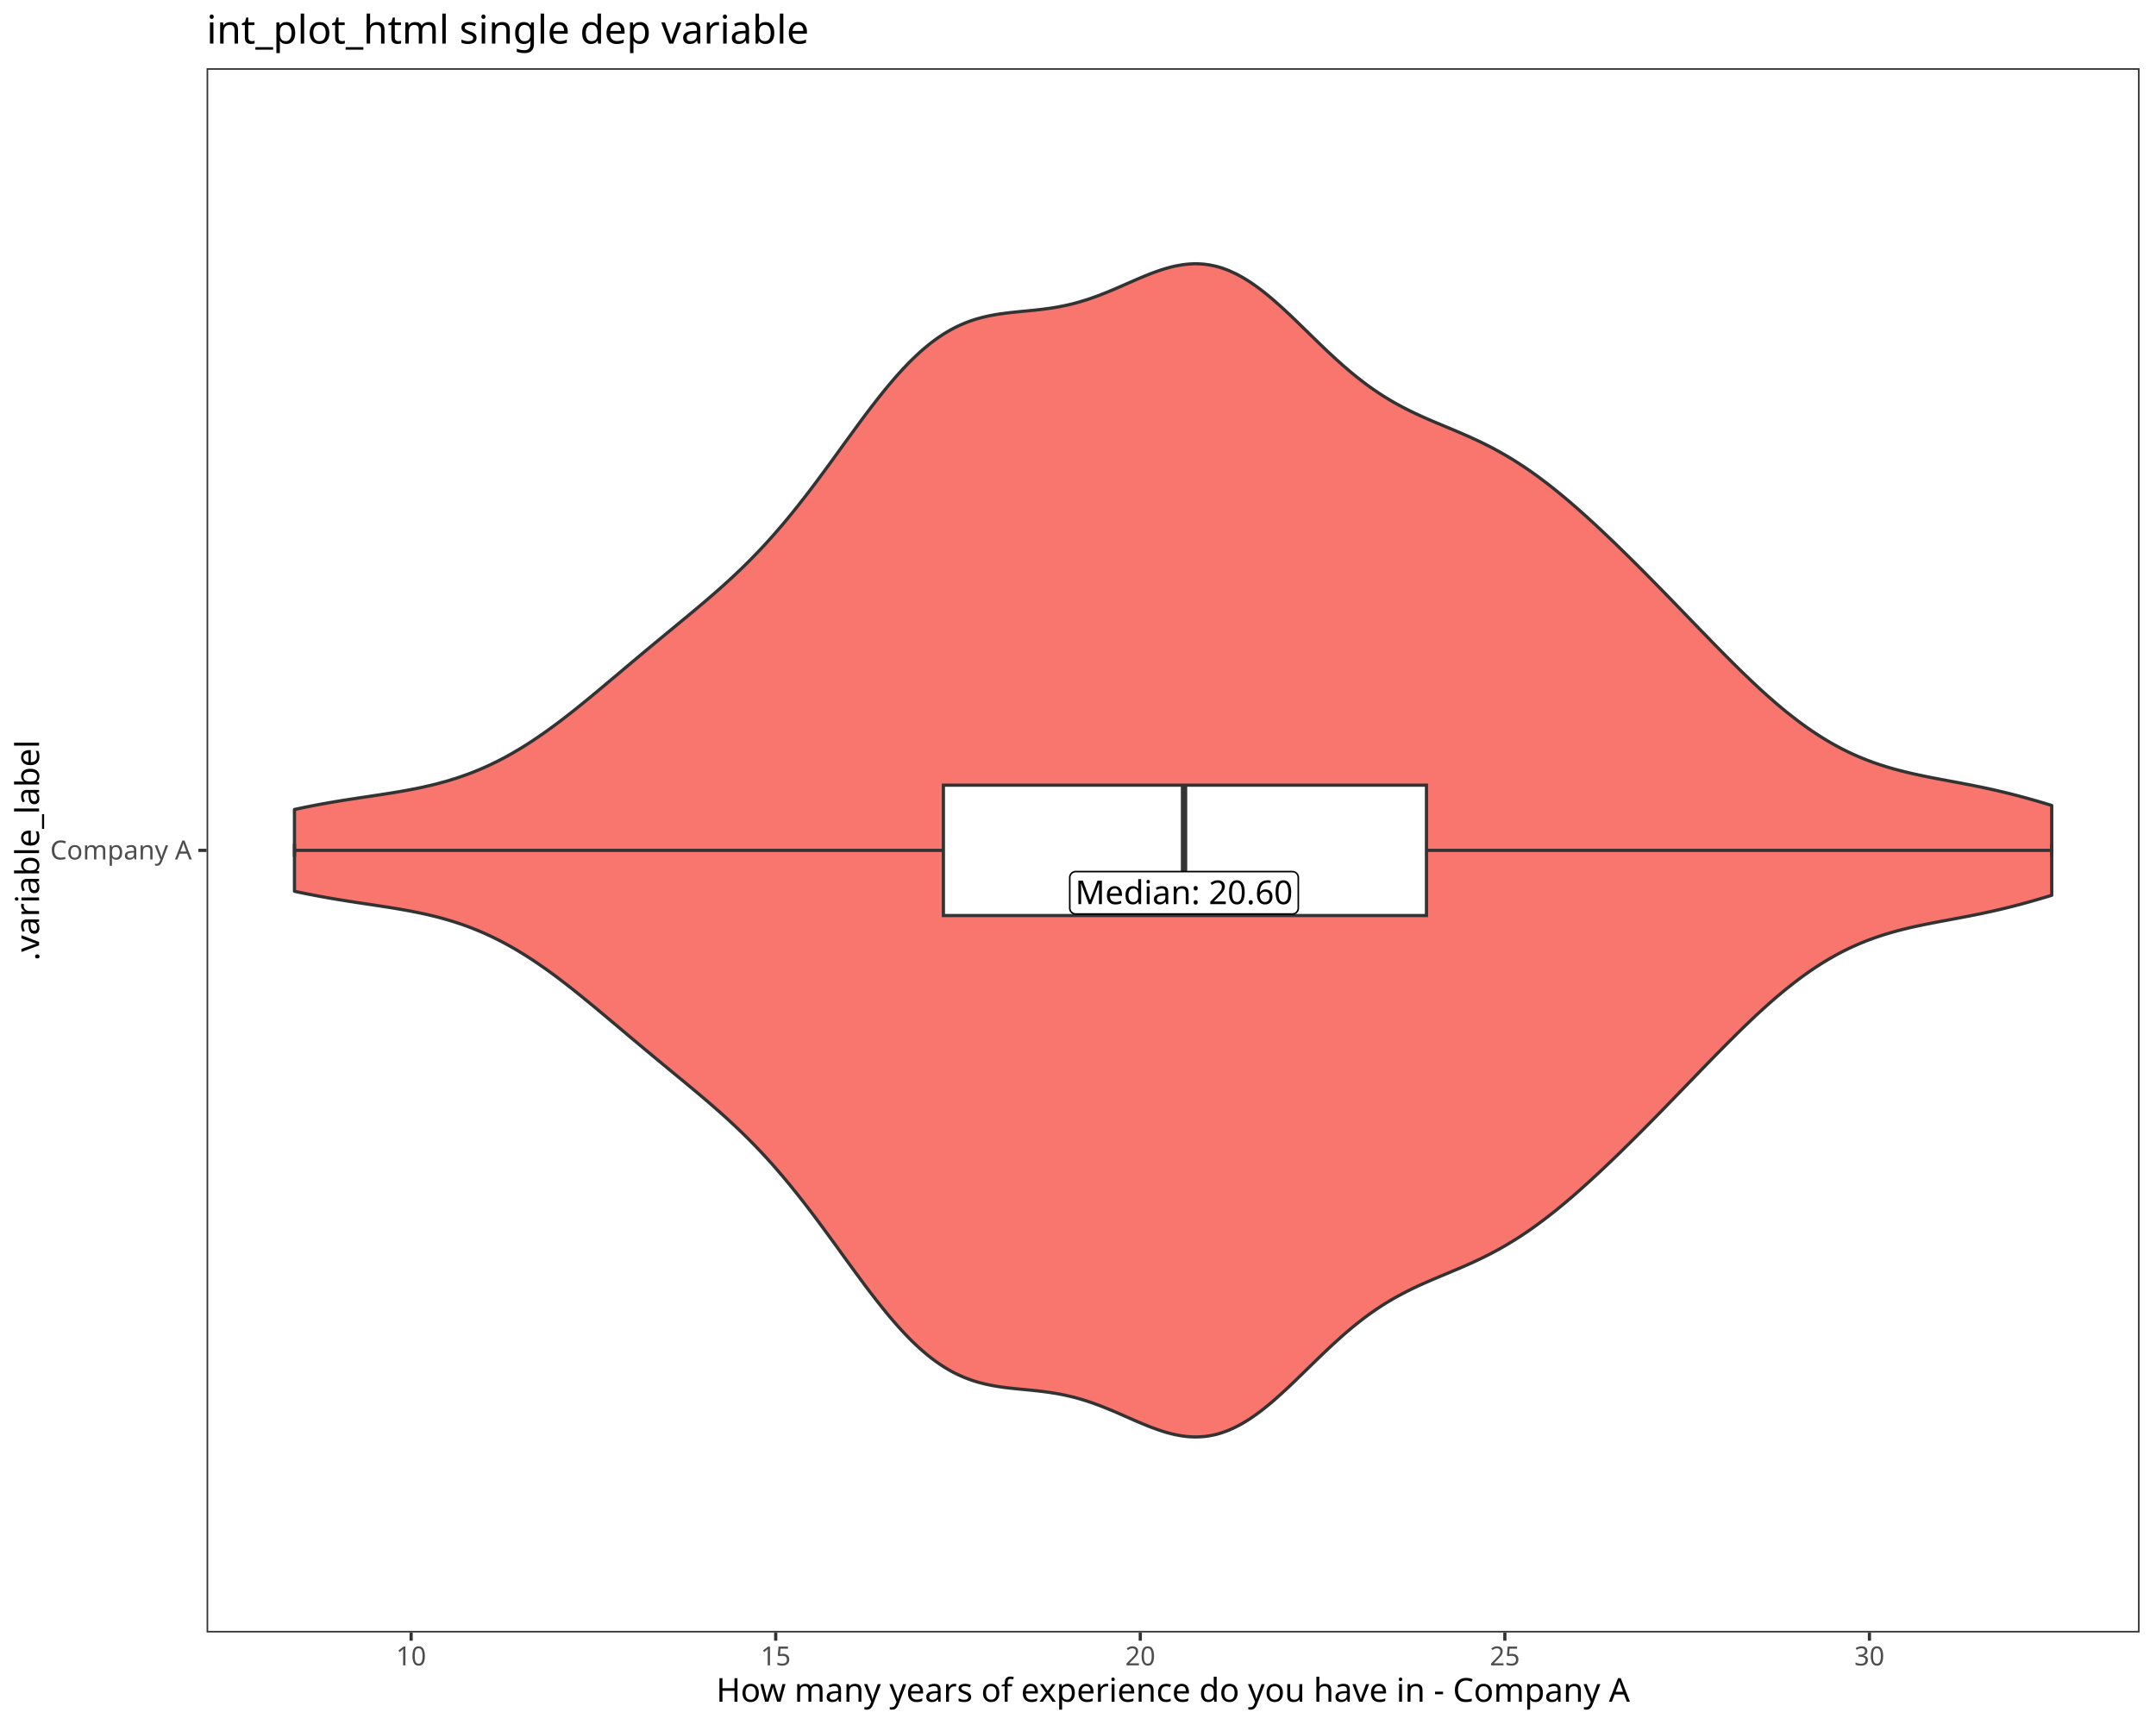
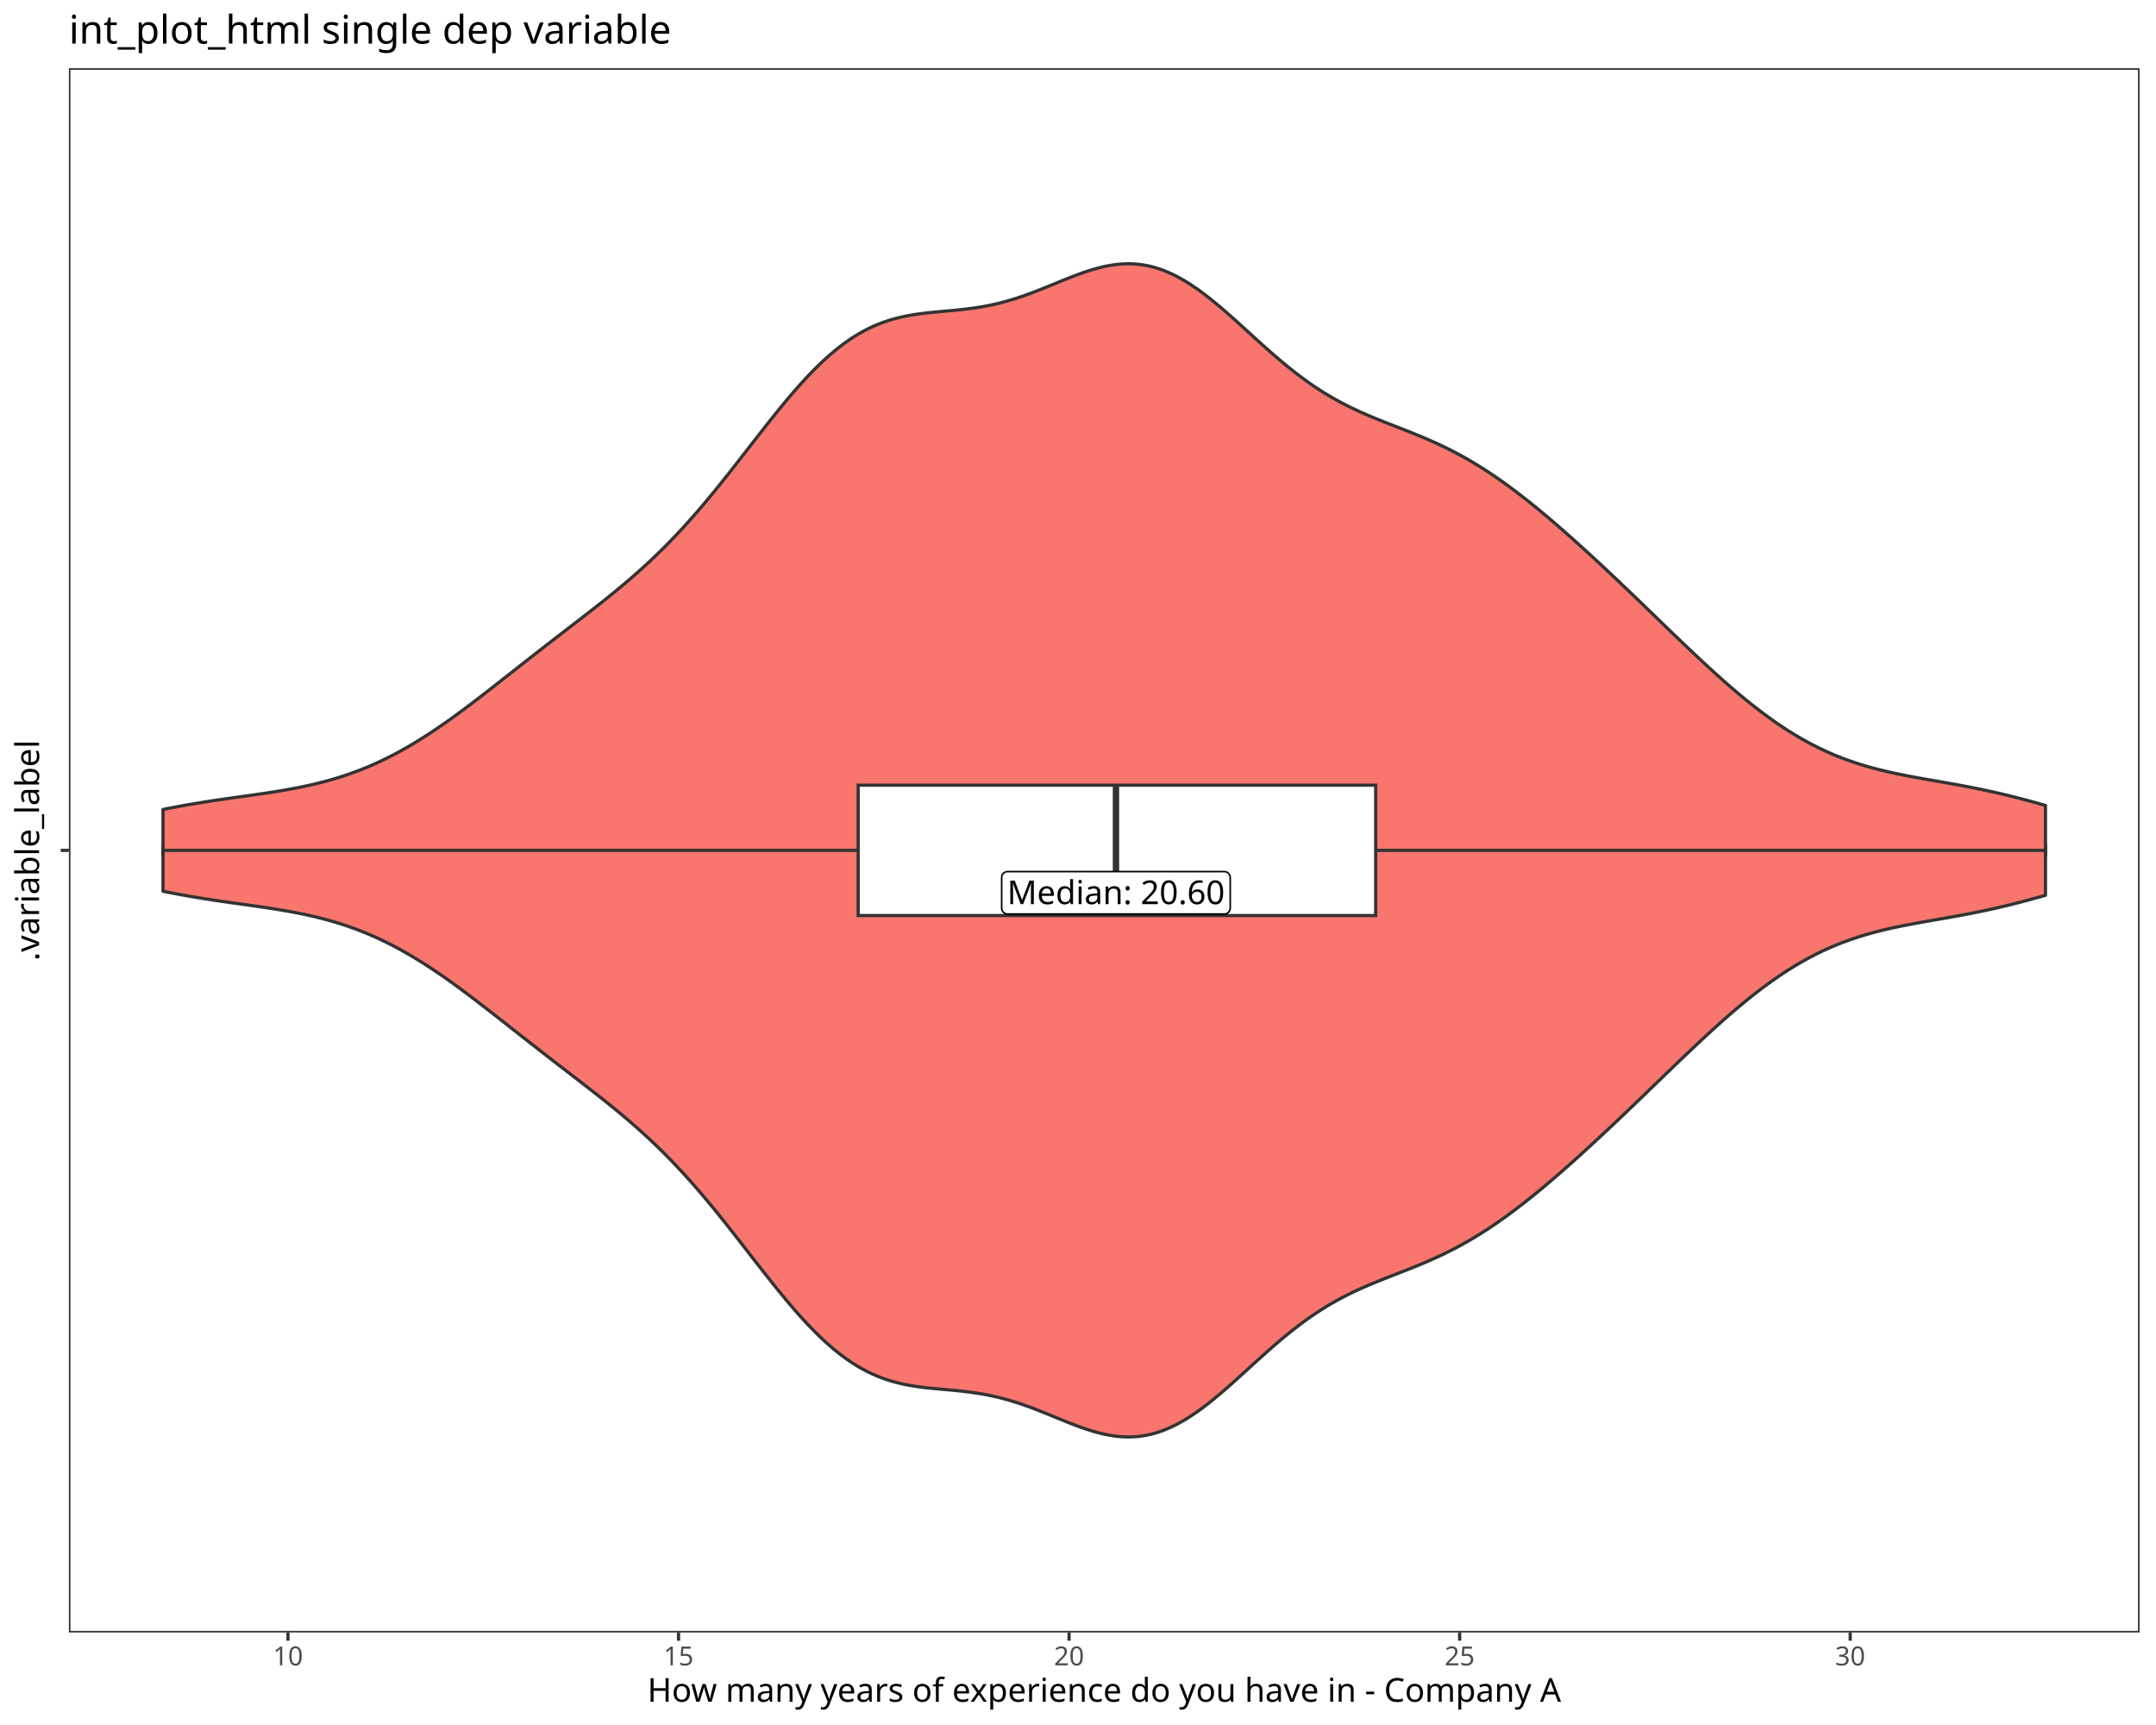
<svg xmlns="http://www.w3.org/2000/svg" class="svglite" data-engine-version="2.0" width="720.00pt" height="576.00pt" viewBox="0 0 720.00 576.00">
  <defs>
    <style type="text/css">
    .svglite line, .svglite polyline, .svglite polygon, .svglite path, .svglite rect, .svglite circle {
      fill: none;
      stroke: #000000;
      stroke-linecap: round;
      stroke-linejoin: round;
      stroke-miterlimit: 10.00;
    }
  </style>
  </defs>
  <rect width="100%" height="100%" style="stroke: none; fill: #FFFFFF;" />
  <defs>
    <clipPath id="cpMC4wMHw3MjAuMDB8MC4wMHw1NzYuMDA=">
      <rect x="0.00" y="0.00" width="720.00" height="576.00" />
    </clipPath>
  </defs>
  <g clip-path="url(#cpMC4wMHw3MjAuMDB8MC4wMHw1NzYuMDA=)">
    <rect x="0.00" y="0.00" width="720.00" height="576.00" style="stroke-width: 1.07; stroke: #FFFFFF; fill: #FFFFFF;" />
  </g>
  <defs>
-     <clipPath id="cpNjguOTl8NzE0LjUyfDIyLjc4fDU0NS4xMQ==">
-       <rect x="68.99" y="22.78" width="645.53" height="522.33" />
+     <clipPath id="cpMjMuMDB8NzE0LjUyfDIyLjc4fDU0NS4xMQ==">
+       <rect x="23.00" y="22.78" width="691.52" height="522.33" />
    </clipPath>
  </defs>
-   <g clip-path="url(#cpNjguOTl8NzE0LjUyfDIyLjc4fDU0NS4xMQ==)">
-     <rect x="68.99" y="22.78" width="645.53" height="522.33" style="stroke-width: 1.07; stroke: none; fill: #FFFFFF;" />
-     <polygon points="98.34,297.60 99.48,297.85 100.63,298.09 101.78,298.33 102.93,298.56 104.08,298.78 105.23,299.00 106.37,299.22 107.52,299.43 108.67,299.64 109.82,299.84 110.97,300.04 112.12,300.23 113.26,300.42 114.41,300.61 115.56,300.79 116.71,300.98 117.86,301.15 119.01,301.33 120.16,301.50 121.30,301.68 122.45,301.85 123.60,302.02 124.75,302.19 125.90,302.37 127.05,302.54 128.19,302.72 129.34,302.90 130.49,303.08 131.64,303.27 132.79,303.46 133.94,303.66 135.08,303.86 136.23,304.07 137.38,304.28 138.53,304.51 139.68,304.74 140.83,304.98 141.98,305.23 143.12,305.49 144.27,305.77 145.42,306.05 146.57,306.34 147.72,306.65 148.87,306.98 150.01,307.31 151.16,307.66 152.31,308.03 153.46,308.40 154.61,308.80 155.76,309.21 156.90,309.64 158.05,310.09 159.20,310.55 160.35,311.03 161.50,311.52 162.65,312.04 163.80,312.57 164.94,313.12 166.09,313.69 167.24,314.28 168.39,314.88 169.54,315.51 170.69,316.15 171.83,316.80 172.98,317.48 174.13,318.18 175.28,318.89 176.43,319.62 177.58,320.36 178.72,321.12 179.87,321.90 181.02,322.70 182.17,323.50 183.32,324.32 184.47,325.16 185.62,326.01 186.76,326.87 187.91,327.75 189.06,328.63 190.21,329.53 191.36,330.43 192.51,331.35 193.65,332.27 194.80,333.20 195.95,334.14 197.10,335.08 198.25,336.03 199.40,336.98 200.54,337.94 201.69,338.90 202.84,339.86 203.99,340.83 205.14,341.79 206.29,342.76 207.44,343.73 208.58,344.69 209.73,345.66 210.88,346.63 212.03,347.59 213.18,348.55 214.33,349.51 215.47,350.47 216.62,351.43 217.77,352.38 218.92,353.34 220.07,354.29 221.22,355.24 222.36,356.19 223.51,357.13 224.66,358.08 225.81,359.03 226.96,359.98 228.11,360.92 229.26,361.88 230.40,362.83 231.55,363.79 232.70,364.75 233.85,365.71 235.00,366.69 236.15,367.67 237.29,368.65 238.44,369.65 239.59,370.66 240.74,371.67 241.89,372.70 243.04,373.74 244.18,374.80 245.33,375.87 246.48,376.96 247.63,378.06 248.78,379.18 249.93,380.32 251.08,381.48 252.22,382.65 253.37,383.85 254.52,385.07 255.67,386.31 256.82,387.57 257.97,388.85 259.11,390.15 260.26,391.48 261.41,392.83 262.56,394.20 263.71,395.58 264.86,397.00 266.00,398.43 267.15,399.87 268.30,401.34 269.45,402.83 270.60,404.33 271.75,405.85 272.90,407.38 274.04,408.92 275.19,410.48 276.34,412.04 277.49,413.62 278.64,415.19 279.79,416.78 280.93,418.36 282.08,419.95 283.23,421.53 284.38,423.11 285.53,424.68 286.68,426.24 287.82,427.79 288.97,429.34 290.12,430.86 291.27,432.36 292.42,433.85 293.57,435.31 294.72,436.75 295.86,438.16 297.01,439.55 298.16,440.90 299.31,442.22 300.46,443.51 301.61,444.76 302.75,445.97 303.90,447.15 305.05,448.28 306.20,449.37 307.35,450.43 308.50,451.42 309.64,452.38 310.79,453.31 311.94,454.18 313.09,455.00 314.24,455.79 315.05,456.31 315.39,456.53 316.54,457.21 317.68,457.87 318.83,458.48 319.98,459.03 321.13,459.56 322.28,460.05 323.43,460.48 324.57,460.89 325.72,461.27 326.87,461.60 328.02,461.90 329.17,462.19 330.32,462.43 331.46,462.66 332.61,462.86 333.76,463.04 334.91,463.21 336.06,463.36 337.21,463.49 338.36,463.62 339.50,463.74 340.65,463.85 341.80,463.96 342.95,464.07 344.10,464.18 345.25,464.30 346.39,464.42 347.54,464.55 348.69,464.70 349.84,464.85 350.99,465.02 352.14,465.20 353.28,465.40 354.43,465.61 355.58,465.85 356.73,466.11 357.88,466.38 359.03,466.67 360.18,466.99 361.32,467.32 362.47,467.67 363.62,468.05 364.77,468.44 365.92,468.85 367.07,469.28 368.21,469.72 369.36,470.18 370.51,470.65 371.66,471.13 372.81,471.62 373.96,472.12 375.10,472.62 376.25,473.13 377.40,473.63 378.55,474.13 379.70,474.63 380.85,475.12 382.00,475.60 383.14,476.07 384.29,476.52 385.44,476.95 386.59,477.36 387.74,477.75 388.89,478.12 390.03,478.45 391.18,478.75 392.33,479.02 393.48,479.25 394.63,479.45 395.41,479.56 395.78,479.61 396.92,479.72 398.07,479.79 399.22,479.82 400.37,479.79 401.52,479.72 402.67,479.62 403.82,479.44 404.96,479.23 406.11,478.97 407.26,478.65 408.41,478.28 409.56,477.87 410.71,477.41 411.85,476.89 413.00,476.33 414.15,475.73 415.30,475.07 416.45,474.37 417.60,473.64 418.74,472.85 419.89,472.03 421.04,471.18 422.19,470.27 423.34,469.35 424.49,468.40 425.64,467.41 426.78,466.39 427.93,465.36 429.08,464.31 430.23,463.24 431.38,462.15 432.53,461.05 433.67,459.94 434.82,458.83 435.97,457.71 437.12,456.59 438.27,455.47 439.42,454.35 440.56,453.24 441.71,452.14 442.86,451.04 444.01,449.96 445.16,448.89 446.31,447.84 447.46,446.80 448.60,445.79 449.75,444.79 450.90,443.82 452.05,442.87 453.20,441.94 454.35,441.03 455.49,440.16 456.64,439.30 457.79,438.47 458.94,437.67 460.09,436.89 461.24,436.13 462.38,435.40 463.53,434.70 464.68,434.01 465.83,433.35 466.98,432.72 468.13,432.10 469.28,431.50 470.42,430.92 471.57,430.35 472.72,429.81 473.87,429.27 475.02,428.75 476.17,428.24 476.37,428.15 477.31,427.74 478.46,427.24 479.61,426.76 480.76,426.27 481.91,425.79 483.06,425.31 484.20,424.83 485.35,424.35 486.50,423.87 487.65,423.38 488.80,422.88 489.95,422.38 491.10,421.86 492.24,421.34 493.39,420.80 494.54,420.26 495.69,419.69 496.84,419.12 497.99,418.53 499.13,417.92 500.28,417.30 501.43,416.66 502.58,416.00 503.73,415.32 504.88,414.63 506.02,413.92 507.17,413.19 508.32,412.44 509.47,411.67 510.62,410.89 511.77,410.08 512.92,409.26 514.06,408.42 515.21,407.57 516.36,406.70 517.51,405.80 518.66,404.90 519.81,403.98 520.95,403.04 522.10,402.09 523.25,401.13 524.40,400.15 525.55,399.16 526.70,398.16 527.84,397.15 528.99,396.12 530.14,395.08 531.29,394.04 532.44,392.98 533.59,391.92 534.74,390.84 535.88,389.76 537.03,388.67 538.18,387.57 539.33,386.47 540.48,385.36 541.63,384.24 542.77,383.11 543.92,381.98 545.07,380.85 546.22,379.70 547.37,378.56 548.52,377.41 549.66,376.25 550.81,375.09 551.96,373.93 553.11,372.76 554.26,371.59 555.41,370.41 556.56,369.23 557.70,368.05 558.85,366.87 560.00,365.69 561.15,364.50 562.30,363.31 563.45,362.13 564.59,360.94 565.74,359.75 566.89,358.56 568.04,357.38 569.19,356.19 570.34,355.01 571.48,353.83 572.63,352.66 573.78,351.49 574.93,350.32 576.08,349.16 577.23,348.00 578.38,346.86 579.52,345.72 580.67,344.59 581.82,343.46 582.97,342.35 584.12,341.25 585.27,340.16 586.41,339.08 587.56,338.02 588.71,336.97 589.86,335.93 591.01,334.91 592.16,333.90 593.30,332.91 594.45,331.94 595.60,330.99 596.75,330.05 597.90,329.13 599.05,328.24 600.20,327.35 601.34,326.50 602.49,325.66 603.64,324.84 604.79,324.04 605.94,323.27 607.09,322.52 608.23,321.78 609.38,321.08 610.53,320.39 611.68,319.72 612.83,319.08 613.98,318.45 615.12,317.85 616.27,317.27 617.42,316.71 618.57,316.17 619.72,315.66 620.87,315.16 622.02,314.68 623.16,314.22 624.31,313.78 625.46,313.36 626.61,312.95 627.76,312.57 628.91,312.19 630.05,311.84 631.20,311.50 632.35,311.17 633.50,310.85 634.65,310.55 635.80,310.26 636.94,309.98 638.09,309.71 639.24,309.45 640.39,309.20 641.54,308.96 642.69,308.72 643.84,308.49 644.98,308.26 646.13,308.04 647.28,307.82 648.43,307.60 649.58,307.39 650.73,307.17 651.87,306.96 653.02,306.74 654.17,306.53 655.32,306.31 656.47,306.09 657.62,305.87 658.76,305.64 659.91,305.41 661.06,305.18 662.21,304.94 663.36,304.69 664.51,304.44 665.66,304.19 666.80,303.93 667.95,303.66 669.10,303.39 670.25,303.11 671.40,302.82 672.55,302.53 673.69,302.23 674.84,301.93 675.99,301.62 677.14,301.30 678.29,300.98 679.44,300.65 680.58,300.32 681.73,299.98 682.88,299.64 684.03,299.30 685.18,298.95 685.18,268.95 684.03,268.60 682.88,268.25 681.73,267.91 680.58,267.57 679.44,267.24 678.29,266.92 677.14,266.59 675.99,266.28 674.84,265.97 673.69,265.66 672.55,265.37 671.40,265.07 670.25,264.79 669.10,264.51 667.95,264.24 666.80,263.97 665.66,263.71 664.51,263.45 663.36,263.20 662.21,262.96 661.06,262.72 659.91,262.49 658.76,262.25 657.62,262.03 656.47,261.81 655.32,261.59 654.17,261.37 653.02,261.15 651.87,260.94 650.73,260.73 649.58,260.51 648.43,260.30 647.28,260.08 646.13,259.86 644.98,259.64 643.84,259.41 642.69,259.18 641.54,258.94 640.39,258.69 639.24,258.44 638.09,258.18 636.94,257.91 635.80,257.63 634.65,257.34 633.50,257.04 632.35,256.73 631.20,256.40 630.05,256.06 628.91,255.70 627.76,255.33 626.61,254.94 625.46,254.54 624.31,254.11 623.16,253.67 622.02,253.22 620.87,252.74 619.72,252.24 618.57,251.72 617.42,251.18 616.27,250.62 615.12,250.05 613.98,249.44 612.83,248.82 611.68,248.18 610.53,247.51 609.38,246.82 608.23,246.11 607.09,245.38 605.94,244.62 604.79,243.85 603.64,243.06 602.49,242.24 601.34,241.40 600.20,240.54 599.05,239.66 597.90,238.76 596.75,237.85 595.60,236.91 594.45,235.95 593.30,234.98 592.16,233.99 591.01,232.99 589.86,231.97 588.71,230.93 587.56,229.88 586.41,228.81 585.27,227.74 584.12,226.64 582.97,225.54 581.82,224.43 580.67,223.31 579.52,222.18 578.38,221.04 577.23,219.89 576.08,218.74 574.93,217.58 573.78,216.41 572.63,215.24 571.48,214.06 570.34,212.88 569.19,211.70 568.04,210.52 566.89,209.33 565.74,208.15 564.59,206.96 563.45,205.77 562.30,204.58 561.15,203.39 560.00,202.21 558.85,201.02 557.70,199.84 556.56,198.66 555.41,197.48 554.26,196.31 553.11,195.14 551.96,193.97 550.81,192.81 549.66,191.64 548.52,190.49 547.37,189.34 546.22,188.19 545.07,187.05 543.92,185.91 542.77,184.78 541.63,183.66 540.48,182.54 539.33,181.43 538.18,180.32 537.03,179.23 535.88,178.14 534.74,177.05 533.59,175.98 532.44,174.91 531.29,173.86 530.14,172.81 528.99,171.78 527.84,170.75 526.70,169.74 525.55,168.74 524.40,167.74 523.25,166.77 522.10,165.80 520.95,164.85 519.81,163.92 518.66,163.00 517.51,162.09 516.36,161.20 515.21,160.33 514.06,159.47 512.92,158.63 511.77,157.81 510.62,157.01 509.47,156.22 508.32,155.46 507.17,154.71 506.02,153.98 504.88,153.26 503.73,152.57 502.58,151.90 501.43,151.24 500.28,150.60 499.13,149.97 497.99,149.36 496.84,148.78 495.69,148.20 494.54,147.64 493.39,147.09 492.24,146.56 491.10,146.03 489.95,145.52 488.80,145.02 487.65,144.52 486.50,144.03 485.35,143.54 484.20,143.06 483.06,142.58 481.91,142.10 480.76,141.62 479.61,141.14 478.46,140.65 477.31,140.16 476.37,139.75 476.17,139.66 475.02,139.15 473.87,138.62 472.72,138.09 471.57,137.54 470.42,136.98 469.28,136.40 468.13,135.80 466.98,135.18 465.83,134.54 464.68,133.88 463.53,133.20 462.38,132.49 461.24,131.77 460.09,131.01 458.94,130.23 457.79,129.43 456.64,128.60 455.49,127.74 454.35,126.86 453.20,125.96 452.05,125.03 450.90,124.08 449.75,123.10 448.60,122.11 447.46,121.09 446.31,120.06 445.16,119.00 444.01,117.94 442.86,116.86 441.71,115.76 440.56,114.66 439.42,113.55 438.27,112.43 437.12,111.31 435.97,110.19 434.82,109.07 433.67,107.95 432.53,106.84 431.38,105.74 430.23,104.66 429.08,103.59 427.93,102.53 426.78,101.50 425.64,100.49 424.49,99.50 423.34,98.55 422.19,97.62 421.04,96.72 419.89,95.87 418.74,95.05 417.60,94.26 416.45,93.52 415.30,92.83 414.15,92.17 413.00,91.56 411.85,91.01 410.71,90.49 409.56,90.02 408.41,89.61 407.26,89.24 406.11,88.92 404.96,88.67 403.82,88.45 402.67,88.28 401.52,88.17 400.37,88.10 399.22,88.07 398.07,88.11 396.92,88.18 395.78,88.29 395.41,88.34 394.63,88.45 393.48,88.65 392.33,88.87 391.18,89.14 390.03,89.45 388.89,89.78 387.74,90.14 386.59,90.53 385.44,90.94 384.29,91.37 383.14,91.83 382.00,92.30 380.85,92.77 379.70,93.26 378.55,93.76 377.40,94.26 376.25,94.77 375.10,95.27 373.96,95.78 372.81,96.27 371.66,96.76 370.51,97.24 369.36,97.72 368.21,98.17 367.07,98.62 365.92,99.05 364.77,99.45 363.62,99.85 362.47,100.22 361.32,100.57 360.18,100.91 359.03,101.23 357.88,101.52 356.73,101.79 355.58,102.05 354.43,102.28 353.28,102.50 352.14,102.70 350.99,102.88 349.84,103.04 348.69,103.20 347.54,103.34 346.39,103.47 345.25,103.60 344.10,103.71 342.95,103.82 341.80,103.93 340.65,104.04 339.50,104.16 338.36,104.28 337.21,104.40 336.06,104.54 334.91,104.69 333.76,104.85 332.61,105.03 331.46,105.24 330.32,105.46 329.17,105.71 328.02,105.99 326.87,106.30 325.72,106.63 324.57,107.01 323.43,107.41 322.28,107.85 321.13,108.34 319.98,108.86 318.83,109.42 317.68,110.03 316.54,110.68 315.39,111.37 315.05,111.58 314.24,112.11 313.09,112.89 311.94,113.72 310.79,114.59 309.64,115.51 308.50,116.47 307.35,117.47 306.20,118.53 305.05,119.62 303.90,120.74 302.75,121.93 301.61,123.14 300.46,124.38 299.31,125.67 298.16,127.00 297.01,128.35 295.86,129.73 294.72,131.15 293.57,132.58 292.42,134.05 291.27,135.53 290.12,137.04 288.97,138.56 287.82,140.10 286.68,141.65 285.53,143.22 284.38,144.79 283.23,146.37 282.08,147.95 280.93,149.53 279.79,151.12 278.64,152.70 277.49,154.28 276.34,155.85 275.19,157.42 274.04,158.97 272.90,160.52 271.75,162.05 270.60,163.57 269.45,165.07 268.30,166.55 267.15,168.02 266.00,169.47 264.86,170.90 263.71,172.31 262.56,173.70 261.41,175.07 260.26,176.42 259.11,177.74 257.97,179.04 256.82,180.33 255.67,181.59 254.52,182.83 253.37,184.05 252.22,185.24 251.08,186.42 249.93,187.58 248.78,188.72 247.63,189.84 246.48,190.94 245.33,192.03 244.18,193.10 243.04,194.15 241.89,195.20 240.74,196.22 239.59,197.24 238.44,198.25 237.29,199.24 236.15,200.23 235.00,201.21 233.85,202.18 232.70,203.15 231.55,204.11 230.40,205.07 229.26,206.02 228.11,206.97 226.96,207.92 225.81,208.87 224.66,209.82 223.51,210.76 222.36,211.71 221.22,212.66 220.07,213.61 218.92,214.56 217.77,215.51 216.62,216.47 215.47,217.42 214.33,218.38 213.18,219.34 212.03,220.31 210.88,221.27 209.73,222.23 208.58,223.20 207.44,224.17 206.29,225.14 205.14,226.10 203.99,227.07 202.84,228.03 201.69,229.00 200.54,229.96 199.40,230.91 198.25,231.87 197.10,232.82 195.95,233.76 194.80,234.70 193.65,235.63 192.51,236.55 191.36,237.46 190.21,238.37 189.06,239.26 187.91,240.15 186.76,241.03 185.62,241.88 184.47,242.73 183.32,243.57 182.17,244.39 181.02,245.20 179.87,245.99 178.72,246.77 177.58,247.53 176.43,248.28 175.28,249.01 174.13,249.72 172.98,250.41 171.83,251.09 170.69,251.75 169.54,252.39 168.39,253.02 167.24,253.62 166.09,254.21 164.94,254.78 163.80,255.33 162.65,255.86 161.50,256.37 160.35,256.87 159.20,257.35 158.05,257.81 156.90,258.26 155.76,258.68 154.61,259.09 153.46,259.49 152.31,259.87 151.16,260.23 150.01,260.59 148.87,260.92 147.72,261.24 146.57,261.55 145.42,261.85 144.27,262.13 143.12,262.40 141.98,262.66 140.83,262.92 139.68,263.16 138.53,263.39 137.38,263.61 136.23,263.83 135.08,264.04 133.94,264.24 132.79,264.44 131.64,264.63 130.49,264.82 129.34,265.00 128.19,265.18 127.05,265.36 125.90,265.53 124.75,265.70 123.60,265.88 122.45,266.05 121.30,266.22 120.16,266.39 119.01,266.57 117.86,266.74 116.71,266.92 115.56,267.10 114.41,267.28 113.26,267.47 112.12,267.66 110.97,267.86 109.82,268.05 108.67,268.26 107.52,268.46 106.37,268.67 105.23,268.89 104.08,269.11 102.93,269.34 101.78,269.57 100.63,269.81 99.48,270.05 98.34,270.29 98.34,297.60 " style="stroke-width: 1.07; stroke: #333333; stroke-linecap: butt; fill: #F8766D;" />
-     <line x1="685.18" y1="286.12" x2="685.18" y2="281.77" style="stroke-width: 1.07; stroke: #333333; stroke-linecap: butt;" />
-     <line x1="98.34" y1="286.12" x2="98.34" y2="281.77" style="stroke-width: 1.07; stroke: #333333; stroke-linecap: butt;" />
-     <line x1="476.37" y1="283.95" x2="685.18" y2="283.95" style="stroke-width: 1.07; stroke: #333333; stroke-linecap: butt;" />
-     <line x1="315.05" y1="283.95" x2="98.34" y2="283.95" style="stroke-width: 1.07; stroke: #333333; stroke-linecap: butt;" />
-     <polygon points="476.37,305.71 315.05,305.71 315.05,262.18 476.37,262.18 476.37,305.71 " style="stroke-width: 1.07; stroke: #333333; stroke-linecap: butt; stroke-linejoin: miter; fill: #FFFFFF;" />
-     <line x1="395.41" y1="305.71" x2="395.41" y2="262.18" style="stroke-width: 2.13; stroke: #333333; stroke-linecap: butt; stroke-linejoin: miter;" />
-     <polygon points="359.23,305.20 431.59,305.20 431.51,305.20 431.83,305.19 432.14,305.13 432.44,305.01 432.72,304.85 432.96,304.65 433.17,304.41 433.34,304.14 433.47,303.85 433.55,303.54 433.57,303.22 433.57,303.22 433.57,293.01 433.57,293.01 433.55,292.70 433.47,292.39 433.34,292.09 433.17,291.82 432.96,291.59 432.72,291.38 432.44,291.22 432.14,291.11 431.83,291.05 431.59,291.03 359.23,291.03 359.47,291.05 359.15,291.03 358.83,291.07 358.53,291.16 358.24,291.30 357.98,291.48 357.75,291.70 357.55,291.95 357.41,292.24 357.31,292.54 357.25,292.85 357.25,293.01 357.25,303.22 357.25,303.06 357.25,303.38 357.31,303.70 357.41,304.00 357.55,304.28 357.75,304.54 357.98,304.76 358.24,304.94 358.53,305.07 358.83,305.16 359.15,305.20 " style="stroke-width: 0.53; fill: #FFFFFF;" />
-     <text x="395.41" y="301.90" text-anchor="middle" style="font-size: 11.00px; font-family: sans;" textLength="69.72px" lengthAdjust="spacingAndGlyphs">Median: 20.60</text>
-     <rect x="68.99" y="22.78" width="645.53" height="522.33" style="stroke-width: 1.07; stroke: #333333;" />
+   <g clip-path="url(#cpMjMuMDB8NzE0LjUyfDIyLjc4fDU0NS4xMQ==)">
+     <rect x="23.00" y="22.78" width="691.52" height="522.33" style="stroke-width: 1.07; stroke: none; fill: #FFFFFF;" />
+     <polygon points="54.44,297.60 55.67,297.85 56.90,298.09 58.13,298.33 59.36,298.56 60.59,298.78 61.82,299.00 63.05,299.22 64.28,299.43 65.51,299.64 66.74,299.84 67.97,300.04 69.20,300.23 70.43,300.42 71.66,300.61 72.89,300.79 74.12,300.98 75.35,301.15 76.58,301.33 77.81,301.50 79.04,301.68 80.27,301.85 81.50,302.02 82.73,302.19 83.96,302.37 85.19,302.54 86.42,302.72 87.65,302.90 88.88,303.08 90.11,303.27 91.34,303.46 92.57,303.66 93.80,303.86 95.03,304.07 96.27,304.28 97.50,304.51 98.73,304.74 99.96,304.98 101.19,305.23 102.42,305.49 103.65,305.77 104.88,306.05 106.11,306.34 107.34,306.65 108.57,306.98 109.80,307.31 111.03,307.66 112.26,308.03 113.49,308.40 114.72,308.80 115.95,309.21 117.18,309.64 118.41,310.09 119.64,310.55 120.87,311.03 122.10,311.52 123.33,312.04 124.56,312.57 125.79,313.12 127.02,313.69 128.25,314.28 129.48,314.88 130.71,315.51 131.94,316.15 133.17,316.80 134.40,317.48 135.63,318.18 136.86,318.89 138.09,319.62 139.32,320.36 140.55,321.12 141.78,321.90 143.01,322.70 144.24,323.50 145.47,324.32 146.70,325.16 147.94,326.01 149.17,326.87 150.40,327.75 151.63,328.63 152.86,329.53 154.09,330.43 155.32,331.35 156.55,332.27 157.78,333.20 159.01,334.14 160.24,335.08 161.47,336.03 162.70,336.98 163.93,337.94 165.16,338.90 166.39,339.86 167.62,340.83 168.85,341.79 170.08,342.76 171.31,343.73 172.54,344.69 173.77,345.66 175.00,346.63 176.23,347.59 177.46,348.55 178.69,349.51 179.92,350.47 181.15,351.43 182.38,352.38 183.61,353.34 184.84,354.29 186.07,355.24 187.30,356.19 188.53,357.13 189.76,358.08 190.99,359.03 192.22,359.98 193.45,360.92 194.68,361.88 195.91,362.83 197.14,363.79 198.37,364.75 199.60,365.71 200.84,366.69 202.07,367.67 203.30,368.65 204.53,369.65 205.76,370.66 206.99,371.67 208.22,372.70 209.45,373.74 210.68,374.80 211.91,375.87 213.14,376.96 214.37,378.06 215.60,379.18 216.83,380.32 218.06,381.48 219.29,382.65 220.52,383.85 221.75,385.07 222.98,386.31 224.21,387.57 225.44,388.85 226.67,390.15 227.90,391.48 229.13,392.83 230.36,394.20 231.59,395.58 232.82,397.00 234.05,398.43 235.28,399.87 236.51,401.34 237.74,402.83 238.97,404.33 240.20,405.85 241.43,407.38 242.66,408.92 243.89,410.48 245.12,412.04 246.35,413.62 247.58,415.19 248.81,416.78 250.04,418.36 251.27,419.95 252.51,421.53 253.74,423.11 254.97,424.68 256.20,426.24 257.43,427.79 258.66,429.34 259.89,430.86 261.12,432.36 262.35,433.85 263.58,435.31 264.81,436.75 266.04,438.16 267.27,439.55 268.50,440.90 269.73,442.22 270.96,443.51 272.19,444.76 273.42,445.97 274.65,447.15 275.88,448.28 277.11,449.37 278.34,450.43 279.57,451.42 280.80,452.38 282.03,453.31 283.26,454.18 284.49,455.00 285.72,455.79 286.59,456.31 286.95,456.53 288.18,457.21 289.41,457.87 290.64,458.48 291.87,459.03 293.10,459.56 294.33,460.05 295.56,460.48 296.79,460.89 298.02,461.27 299.25,461.60 300.48,461.90 301.71,462.19 302.94,462.43 304.18,462.66 305.41,462.86 306.64,463.04 307.87,463.21 309.10,463.36 310.33,463.49 311.56,463.62 312.79,463.74 314.02,463.85 315.25,463.96 316.48,464.07 317.71,464.18 318.94,464.30 320.17,464.42 321.40,464.55 322.63,464.70 323.86,464.85 325.09,465.02 326.32,465.20 327.55,465.40 328.78,465.61 330.01,465.85 331.24,466.11 332.47,466.38 333.70,466.67 334.93,466.99 336.16,467.32 337.39,467.67 338.62,468.05 339.85,468.44 341.08,468.85 342.31,469.28 343.54,469.72 344.77,470.18 346.00,470.65 347.23,471.13 348.46,471.62 349.69,472.12 350.92,472.62 352.15,473.13 353.38,473.63 354.61,474.13 355.85,474.63 357.08,475.12 358.31,475.60 359.54,476.07 360.77,476.52 362.00,476.95 363.23,477.36 364.46,477.75 365.69,478.12 366.92,478.45 368.15,478.75 369.38,479.02 370.61,479.25 371.84,479.45 372.68,479.56 373.07,479.61 374.30,479.72 375.53,479.79 376.76,479.82 377.99,479.79 379.22,479.72 380.45,479.62 381.68,479.44 382.91,479.23 384.14,478.97 385.37,478.65 386.60,478.28 387.83,477.87 389.06,477.41 390.29,476.89 391.52,476.33 392.75,475.73 393.98,475.07 395.21,474.37 396.44,473.64 397.67,472.85 398.90,472.03 400.13,471.18 401.36,470.27 402.59,469.35 403.82,468.40 405.05,467.41 406.28,466.39 407.51,465.36 408.75,464.31 409.98,463.24 411.21,462.15 412.44,461.05 413.67,459.94 414.90,458.83 416.13,457.71 417.36,456.59 418.59,455.47 419.82,454.35 421.05,453.24 422.28,452.14 423.51,451.04 424.74,449.96 425.97,448.89 427.20,447.84 428.43,446.80 429.66,445.79 430.89,444.79 432.12,443.82 433.35,442.87 434.58,441.94 435.81,441.03 437.04,440.16 438.27,439.30 439.50,438.47 440.73,437.67 441.96,436.89 443.19,436.13 444.42,435.40 445.65,434.70 446.88,434.01 448.11,433.35 449.34,432.72 450.57,432.10 451.80,431.50 453.03,430.92 454.26,430.35 455.49,429.81 456.72,429.27 457.95,428.75 459.18,428.24 459.41,428.15 460.42,427.74 461.65,427.24 462.88,426.76 464.11,426.27 465.34,425.79 466.57,425.31 467.80,424.83 469.03,424.35 470.26,423.87 471.49,423.38 472.72,422.88 473.95,422.38 475.18,421.86 476.41,421.34 477.64,420.80 478.87,420.26 480.10,419.69 481.33,419.12 482.56,418.53 483.79,417.92 485.02,417.30 486.25,416.66 487.48,416.00 488.71,415.32 489.94,414.63 491.17,413.92 492.40,413.19 493.63,412.44 494.86,411.67 496.09,410.89 497.32,410.08 498.55,409.26 499.78,408.42 501.01,407.57 502.24,406.70 503.47,405.80 504.70,404.90 505.93,403.98 507.16,403.04 508.39,402.09 509.62,401.13 510.85,400.15 512.09,399.16 513.32,398.16 514.55,397.15 515.78,396.12 517.01,395.08 518.24,394.04 519.47,392.98 520.70,391.92 521.93,390.84 523.16,389.76 524.39,388.67 525.62,387.57 526.85,386.47 528.08,385.36 529.31,384.24 530.54,383.11 531.77,381.98 533.00,380.85 534.23,379.70 535.46,378.56 536.69,377.41 537.92,376.25 539.15,375.09 540.38,373.93 541.61,372.76 542.84,371.59 544.07,370.41 545.30,369.23 546.53,368.05 547.76,366.87 548.99,365.69 550.22,364.50 551.45,363.31 552.68,362.13 553.91,360.94 555.14,359.75 556.37,358.56 557.60,357.38 558.83,356.19 560.06,355.01 561.29,353.83 562.52,352.66 563.76,351.49 564.99,350.32 566.22,349.16 567.45,348.00 568.68,346.86 569.91,345.72 571.14,344.59 572.37,343.46 573.60,342.35 574.83,341.25 576.06,340.16 577.29,339.08 578.52,338.02 579.75,336.97 580.98,335.93 582.21,334.91 583.44,333.90 584.67,332.91 585.90,331.94 587.13,330.99 588.36,330.05 589.59,329.13 590.82,328.24 592.05,327.35 593.28,326.50 594.51,325.66 595.74,324.84 596.97,324.04 598.20,323.27 599.43,322.52 600.66,321.78 601.89,321.08 603.12,320.39 604.35,319.72 605.58,319.08 606.81,318.45 608.04,317.85 609.27,317.27 610.50,316.71 611.73,316.17 612.96,315.66 614.19,315.16 615.42,314.68 616.66,314.22 617.89,313.78 619.12,313.36 620.35,312.95 621.58,312.57 622.81,312.19 624.04,311.84 625.27,311.50 626.50,311.17 627.73,310.85 628.96,310.55 630.19,310.26 631.42,309.98 632.65,309.71 633.88,309.45 635.11,309.20 636.34,308.96 637.57,308.72 638.80,308.49 640.03,308.26 641.26,308.04 642.49,307.82 643.72,307.60 644.95,307.39 646.18,307.17 647.41,306.96 648.64,306.74 649.87,306.53 651.10,306.31 652.33,306.09 653.56,305.87 654.79,305.64 656.02,305.41 657.25,305.18 658.48,304.94 659.71,304.69 660.94,304.44 662.17,304.19 663.40,303.93 664.63,303.66 665.86,303.39 667.09,303.11 668.33,302.82 669.56,302.53 670.79,302.23 672.02,301.93 673.25,301.62 674.48,301.30 675.71,300.98 676.94,300.65 678.17,300.32 679.40,299.98 680.63,299.64 681.86,299.30 683.09,298.95 683.09,268.95 681.86,268.60 680.63,268.25 679.40,267.91 678.17,267.57 676.94,267.24 675.71,266.92 674.48,266.59 673.25,266.28 672.02,265.97 670.79,265.66 669.56,265.37 668.33,265.07 667.09,264.79 665.86,264.51 664.63,264.24 663.40,263.97 662.17,263.71 660.94,263.45 659.71,263.20 658.48,262.96 657.25,262.72 656.02,262.49 654.79,262.25 653.56,262.03 652.33,261.81 651.10,261.59 649.87,261.37 648.64,261.15 647.41,260.94 646.18,260.73 644.95,260.51 643.72,260.30 642.49,260.08 641.26,259.86 640.03,259.64 638.80,259.41 637.57,259.18 636.34,258.94 635.11,258.69 633.88,258.44 632.65,258.18 631.42,257.91 630.19,257.63 628.96,257.34 627.73,257.04 626.50,256.73 625.27,256.40 624.04,256.06 622.81,255.70 621.58,255.33 620.35,254.94 619.12,254.54 617.89,254.11 616.66,253.67 615.42,253.22 614.19,252.74 612.96,252.24 611.73,251.72 610.50,251.18 609.27,250.62 608.04,250.05 606.81,249.44 605.58,248.82 604.35,248.18 603.12,247.51 601.89,246.82 600.66,246.11 599.43,245.38 598.20,244.62 596.97,243.85 595.74,243.06 594.51,242.24 593.28,241.40 592.05,240.54 590.82,239.66 589.59,238.76 588.36,237.85 587.13,236.91 585.90,235.95 584.67,234.98 583.44,233.99 582.21,232.99 580.98,231.97 579.75,230.93 578.52,229.88 577.29,228.81 576.06,227.74 574.83,226.64 573.60,225.54 572.37,224.43 571.14,223.31 569.91,222.18 568.68,221.04 567.45,219.89 566.22,218.74 564.99,217.58 563.76,216.41 562.52,215.24 561.29,214.06 560.06,212.88 558.83,211.70 557.60,210.52 556.37,209.33 555.14,208.15 553.91,206.96 552.68,205.77 551.45,204.58 550.22,203.39 548.99,202.21 547.76,201.02 546.53,199.84 545.30,198.66 544.07,197.48 542.84,196.31 541.61,195.14 540.38,193.97 539.15,192.81 537.92,191.64 536.69,190.49 535.46,189.34 534.23,188.19 533.00,187.05 531.77,185.91 530.54,184.78 529.31,183.66 528.08,182.54 526.85,181.43 525.62,180.32 524.39,179.23 523.16,178.14 521.93,177.05 520.70,175.98 519.47,174.91 518.24,173.86 517.01,172.81 515.78,171.78 514.55,170.75 513.32,169.74 512.09,168.74 510.85,167.74 509.62,166.77 508.39,165.80 507.16,164.85 505.93,163.92 504.70,163.00 503.47,162.09 502.24,161.20 501.01,160.33 499.78,159.47 498.55,158.63 497.32,157.81 496.09,157.01 494.86,156.22 493.63,155.46 492.40,154.71 491.17,153.98 489.94,153.26 488.71,152.57 487.48,151.90 486.25,151.24 485.02,150.60 483.79,149.97 482.56,149.36 481.33,148.78 480.10,148.20 478.87,147.64 477.64,147.09 476.41,146.56 475.18,146.03 473.95,145.52 472.72,145.02 471.49,144.52 470.26,144.03 469.03,143.54 467.80,143.06 466.57,142.58 465.34,142.10 464.11,141.62 462.88,141.14 461.65,140.65 460.42,140.16 459.41,139.75 459.18,139.66 457.95,139.15 456.72,138.62 455.49,138.09 454.26,137.54 453.03,136.98 451.80,136.40 450.57,135.80 449.34,135.18 448.11,134.54 446.88,133.88 445.65,133.20 444.42,132.49 443.19,131.77 441.96,131.01 440.73,130.23 439.50,129.43 438.27,128.60 437.04,127.74 435.81,126.86 434.58,125.96 433.35,125.03 432.12,124.08 430.89,123.10 429.66,122.11 428.43,121.09 427.20,120.06 425.97,119.00 424.74,117.94 423.51,116.86 422.28,115.76 421.05,114.66 419.82,113.55 418.59,112.43 417.36,111.31 416.13,110.19 414.90,109.07 413.67,107.95 412.44,106.84 411.21,105.74 409.98,104.66 408.75,103.59 407.51,102.53 406.28,101.50 405.05,100.49 403.82,99.50 402.59,98.55 401.36,97.62 400.13,96.72 398.90,95.87 397.67,95.05 396.44,94.26 395.21,93.52 393.98,92.83 392.75,92.17 391.52,91.56 390.29,91.01 389.06,90.49 387.83,90.02 386.60,89.61 385.37,89.24 384.14,88.92 382.91,88.67 381.68,88.45 380.45,88.28 379.22,88.17 377.99,88.10 376.76,88.07 375.53,88.11 374.30,88.18 373.07,88.29 372.68,88.34 371.84,88.45 370.61,88.65 369.38,88.87 368.15,89.14 366.92,89.45 365.69,89.78 364.46,90.14 363.23,90.53 362.00,90.94 360.77,91.37 359.54,91.83 358.31,92.30 357.08,92.77 355.85,93.26 354.61,93.76 353.38,94.26 352.15,94.77 350.92,95.27 349.69,95.78 348.46,96.27 347.23,96.76 346.00,97.24 344.77,97.72 343.54,98.17 342.31,98.62 341.08,99.05 339.85,99.45 338.62,99.85 337.39,100.22 336.16,100.57 334.93,100.91 333.70,101.23 332.47,101.52 331.24,101.79 330.01,102.05 328.78,102.28 327.55,102.50 326.32,102.70 325.09,102.88 323.86,103.04 322.63,103.20 321.40,103.34 320.17,103.47 318.94,103.60 317.71,103.71 316.48,103.82 315.25,103.93 314.02,104.04 312.79,104.16 311.56,104.28 310.33,104.40 309.10,104.54 307.87,104.69 306.64,104.85 305.41,105.03 304.18,105.24 302.94,105.46 301.71,105.71 300.48,105.99 299.25,106.30 298.02,106.63 296.79,107.01 295.56,107.41 294.33,107.85 293.10,108.34 291.87,108.86 290.64,109.42 289.41,110.03 288.18,110.68 286.95,111.37 286.59,111.58 285.72,112.11 284.49,112.89 283.26,113.72 282.03,114.59 280.80,115.51 279.57,116.47 278.34,117.47 277.11,118.53 275.88,119.62 274.65,120.74 273.42,121.93 272.19,123.14 270.96,124.38 269.73,125.67 268.50,127.00 267.27,128.35 266.04,129.73 264.81,131.15 263.58,132.58 262.35,134.05 261.12,135.53 259.89,137.04 258.66,138.56 257.43,140.10 256.20,141.65 254.97,143.22 253.74,144.79 252.51,146.37 251.27,147.95 250.04,149.53 248.81,151.12 247.58,152.70 246.35,154.28 245.12,155.85 243.89,157.42 242.66,158.97 241.43,160.52 240.20,162.05 238.97,163.57 237.74,165.07 236.51,166.55 235.28,168.02 234.05,169.47 232.82,170.90 231.59,172.31 230.36,173.70 229.13,175.07 227.90,176.42 226.67,177.74 225.44,179.04 224.21,180.33 222.98,181.59 221.75,182.83 220.52,184.05 219.29,185.24 218.06,186.42 216.83,187.58 215.60,188.72 214.37,189.84 213.14,190.94 211.91,192.03 210.68,193.10 209.45,194.15 208.22,195.20 206.99,196.22 205.76,197.24 204.53,198.25 203.30,199.24 202.07,200.23 200.84,201.21 199.60,202.18 198.37,203.15 197.14,204.11 195.91,205.07 194.68,206.02 193.45,206.97 192.22,207.92 190.99,208.87 189.76,209.82 188.53,210.76 187.30,211.71 186.07,212.66 184.84,213.61 183.61,214.56 182.38,215.51 181.15,216.47 179.92,217.42 178.69,218.38 177.46,219.34 176.23,220.31 175.00,221.27 173.77,222.23 172.54,223.20 171.31,224.17 170.08,225.14 168.85,226.10 167.62,227.07 166.39,228.03 165.16,229.00 163.93,229.96 162.70,230.91 161.47,231.87 160.24,232.82 159.01,233.76 157.78,234.70 156.55,235.63 155.32,236.55 154.09,237.46 152.86,238.37 151.63,239.26 150.40,240.15 149.17,241.03 147.94,241.88 146.70,242.73 145.47,243.57 144.24,244.39 143.01,245.20 141.78,245.99 140.55,246.77 139.32,247.53 138.09,248.28 136.86,249.01 135.63,249.72 134.40,250.41 133.17,251.09 131.94,251.75 130.71,252.39 129.48,253.02 128.25,253.62 127.02,254.21 125.79,254.78 124.56,255.33 123.33,255.86 122.10,256.37 120.87,256.87 119.64,257.35 118.41,257.81 117.18,258.26 115.95,258.68 114.72,259.09 113.49,259.49 112.26,259.87 111.03,260.23 109.80,260.59 108.57,260.92 107.34,261.24 106.11,261.55 104.88,261.85 103.65,262.13 102.42,262.40 101.19,262.66 99.96,262.92 98.73,263.16 97.50,263.39 96.27,263.61 95.03,263.83 93.80,264.04 92.57,264.24 91.34,264.44 90.11,264.63 88.88,264.82 87.65,265.00 86.42,265.18 85.19,265.36 83.96,265.53 82.73,265.70 81.50,265.88 80.27,266.05 79.04,266.22 77.81,266.39 76.58,266.57 75.35,266.74 74.12,266.92 72.89,267.10 71.66,267.28 70.43,267.47 69.20,267.66 67.97,267.86 66.74,268.05 65.51,268.26 64.28,268.46 63.05,268.67 61.82,268.89 60.59,269.11 59.36,269.34 58.13,269.57 56.90,269.81 55.67,270.05 54.44,270.29 54.44,297.60 " style="stroke-width: 1.07; stroke: #333333; stroke-linecap: butt; fill: #F8766D;" />
+     <line x1="683.09" y1="286.12" x2="683.09" y2="281.77" style="stroke-width: 1.07; stroke: #333333; stroke-linecap: butt;" />
+     <line x1="54.44" y1="286.12" x2="54.44" y2="281.77" style="stroke-width: 1.07; stroke: #333333; stroke-linecap: butt;" />
+     <line x1="459.41" y1="283.95" x2="683.09" y2="283.95" style="stroke-width: 1.07; stroke: #333333; stroke-linecap: butt;" />
+     <line x1="286.59" y1="283.95" x2="54.44" y2="283.95" style="stroke-width: 1.07; stroke: #333333; stroke-linecap: butt;" />
+     <polygon points="459.41,305.71 286.59,305.71 286.59,262.18 459.41,262.18 459.41,305.71 " style="stroke-width: 1.07; stroke: #333333; stroke-linecap: butt; stroke-linejoin: miter; fill: #FFFFFF;" />
+     <line x1="372.68" y1="305.71" x2="372.68" y2="262.18" style="stroke-width: 2.13; stroke: #333333; stroke-linecap: butt; stroke-linejoin: miter;" />
+     <polygon points="336.49,305.20 408.86,305.20 408.78,305.20 409.10,305.19 409.41,305.13 409.71,305.01 409.98,304.85 410.23,304.65 410.44,304.41 410.61,304.14 410.73,303.85 410.81,303.54 410.84,303.22 410.84,303.22 410.84,293.01 410.84,293.01 410.81,292.70 410.73,292.39 410.61,292.09 410.44,291.82 410.23,291.59 409.98,291.38 409.71,291.22 409.41,291.11 409.10,291.05 408.86,291.03 336.49,291.03 336.73,291.05 336.41,291.03 336.10,291.07 335.79,291.16 335.50,291.30 335.24,291.48 335.01,291.70 334.82,291.95 334.67,292.24 334.57,292.54 334.52,292.85 334.51,293.01 334.51,303.22 334.52,303.06 334.52,303.38 334.57,303.70 334.67,304.00 334.82,304.28 335.01,304.54 335.24,304.76 335.50,304.94 335.79,305.07 336.10,305.16 336.41,305.20 " style="stroke-width: 0.53; fill: #FFFFFF;" />
+     <text x="372.68" y="301.90" text-anchor="middle" style="font-size: 11.00px; font-family: sans;" textLength="69.72px" lengthAdjust="spacingAndGlyphs">Median: 20.60</text>
+     <rect x="23.00" y="22.78" width="691.52" height="522.33" style="stroke-width: 1.07; stroke: #333333;" />
  </g>
  <g clip-path="url(#cpMC4wMHw3MjAuMDB8MC4wMHw1NzYuMDA=)">
-     <text x="64.06" y="286.98" text-anchor="end" style="font-size: 8.80px; fill: #4D4D4D; font-family: sans;" textLength="45.99px" lengthAdjust="spacingAndGlyphs">Company A</text>
-     <polyline points="66.25,283.95 68.99,283.95 " style="stroke-width: 1.07; stroke: #333333; stroke-linecap: butt;" />
-     <polyline points="137.30,547.85 137.30,545.11 " style="stroke-width: 1.07; stroke: #333333; stroke-linecap: butt;" />
-     <polyline points="259.05,547.85 259.05,545.11 " style="stroke-width: 1.07; stroke: #333333; stroke-linecap: butt;" />
-     <polyline points="380.80,547.85 380.80,545.11 " style="stroke-width: 1.07; stroke: #333333; stroke-linecap: butt;" />
-     <polyline points="502.55,547.85 502.55,545.11 " style="stroke-width: 1.07; stroke: #333333; stroke-linecap: butt;" />
-     <polyline points="624.30,547.85 624.30,545.11 " style="stroke-width: 1.07; stroke: #333333; stroke-linecap: butt;" />
-     <text x="137.30" y="556.10" text-anchor="middle" style="font-size: 8.80px; fill: #4D4D4D; font-family: sans;" textLength="9.79px" lengthAdjust="spacingAndGlyphs">10</text>
-     <text x="259.05" y="556.10" text-anchor="middle" style="font-size: 8.80px; fill: #4D4D4D; font-family: sans;" textLength="9.79px" lengthAdjust="spacingAndGlyphs">15</text>
-     <text x="380.80" y="556.10" text-anchor="middle" style="font-size: 8.80px; fill: #4D4D4D; font-family: sans;" textLength="9.79px" lengthAdjust="spacingAndGlyphs">20</text>
-     <text x="502.55" y="556.10" text-anchor="middle" style="font-size: 8.80px; fill: #4D4D4D; font-family: sans;" textLength="9.79px" lengthAdjust="spacingAndGlyphs">25</text>
-     <text x="624.30" y="556.10" text-anchor="middle" style="font-size: 8.80px; fill: #4D4D4D; font-family: sans;" textLength="9.79px" lengthAdjust="spacingAndGlyphs">30</text>
-     <text x="391.76" y="568.24" text-anchor="middle" style="font-size: 11.00px; font-family: sans;" textLength="292.93px" lengthAdjust="spacingAndGlyphs">How many years of experience do you have in - Company A</text>
+     <polyline points="20.26,283.95 23.00,283.95 " style="stroke-width: 1.07; stroke: #333333; stroke-linecap: butt;" />
+     <polyline points="96.17,547.85 96.17,545.11 " style="stroke-width: 1.07; stroke: #333333; stroke-linecap: butt;" />
+     <polyline points="226.60,547.85 226.60,545.11 " style="stroke-width: 1.07; stroke: #333333; stroke-linecap: butt;" />
+     <polyline points="357.02,547.85 357.02,545.11 " style="stroke-width: 1.07; stroke: #333333; stroke-linecap: butt;" />
+     <polyline points="487.45,547.85 487.45,545.11 " style="stroke-width: 1.07; stroke: #333333; stroke-linecap: butt;" />
+     <polyline points="617.88,547.85 617.88,545.11 " style="stroke-width: 1.07; stroke: #333333; stroke-linecap: butt;" />
+     <text x="96.17" y="556.10" text-anchor="middle" style="font-size: 8.80px; fill: #4D4D4D; font-family: sans;" textLength="9.79px" lengthAdjust="spacingAndGlyphs">10</text>
+     <text x="226.60" y="556.10" text-anchor="middle" style="font-size: 8.80px; fill: #4D4D4D; font-family: sans;" textLength="9.79px" lengthAdjust="spacingAndGlyphs">15</text>
+     <text x="357.02" y="556.10" text-anchor="middle" style="font-size: 8.80px; fill: #4D4D4D; font-family: sans;" textLength="9.79px" lengthAdjust="spacingAndGlyphs">20</text>
+     <text x="487.45" y="556.10" text-anchor="middle" style="font-size: 8.80px; fill: #4D4D4D; font-family: sans;" textLength="9.79px" lengthAdjust="spacingAndGlyphs">25</text>
+     <text x="617.88" y="556.10" text-anchor="middle" style="font-size: 8.80px; fill: #4D4D4D; font-family: sans;" textLength="9.79px" lengthAdjust="spacingAndGlyphs">30</text>
+     <text x="368.76" y="568.24" text-anchor="middle" style="font-size: 11.00px; font-family: sans;" textLength="292.93px" lengthAdjust="spacingAndGlyphs">How many years of experience do you have in - Company A</text>
    <text transform="translate(13.05,283.95) rotate(-90)" text-anchor="middle" style="font-size: 11.00px; font-family: sans;" textLength="70.94px" lengthAdjust="spacingAndGlyphs">.variable_label</text>
-     <text x="68.99" y="14.56" style="font-size: 13.20px; font-family: sans;" textLength="188.59px" lengthAdjust="spacingAndGlyphs">int_plot_html single dep variable</text>
+     <text x="23.00" y="14.56" style="font-size: 13.20px; font-family: sans;" textLength="188.59px" lengthAdjust="spacingAndGlyphs">int_plot_html single dep variable</text>
  </g>
</svg>
